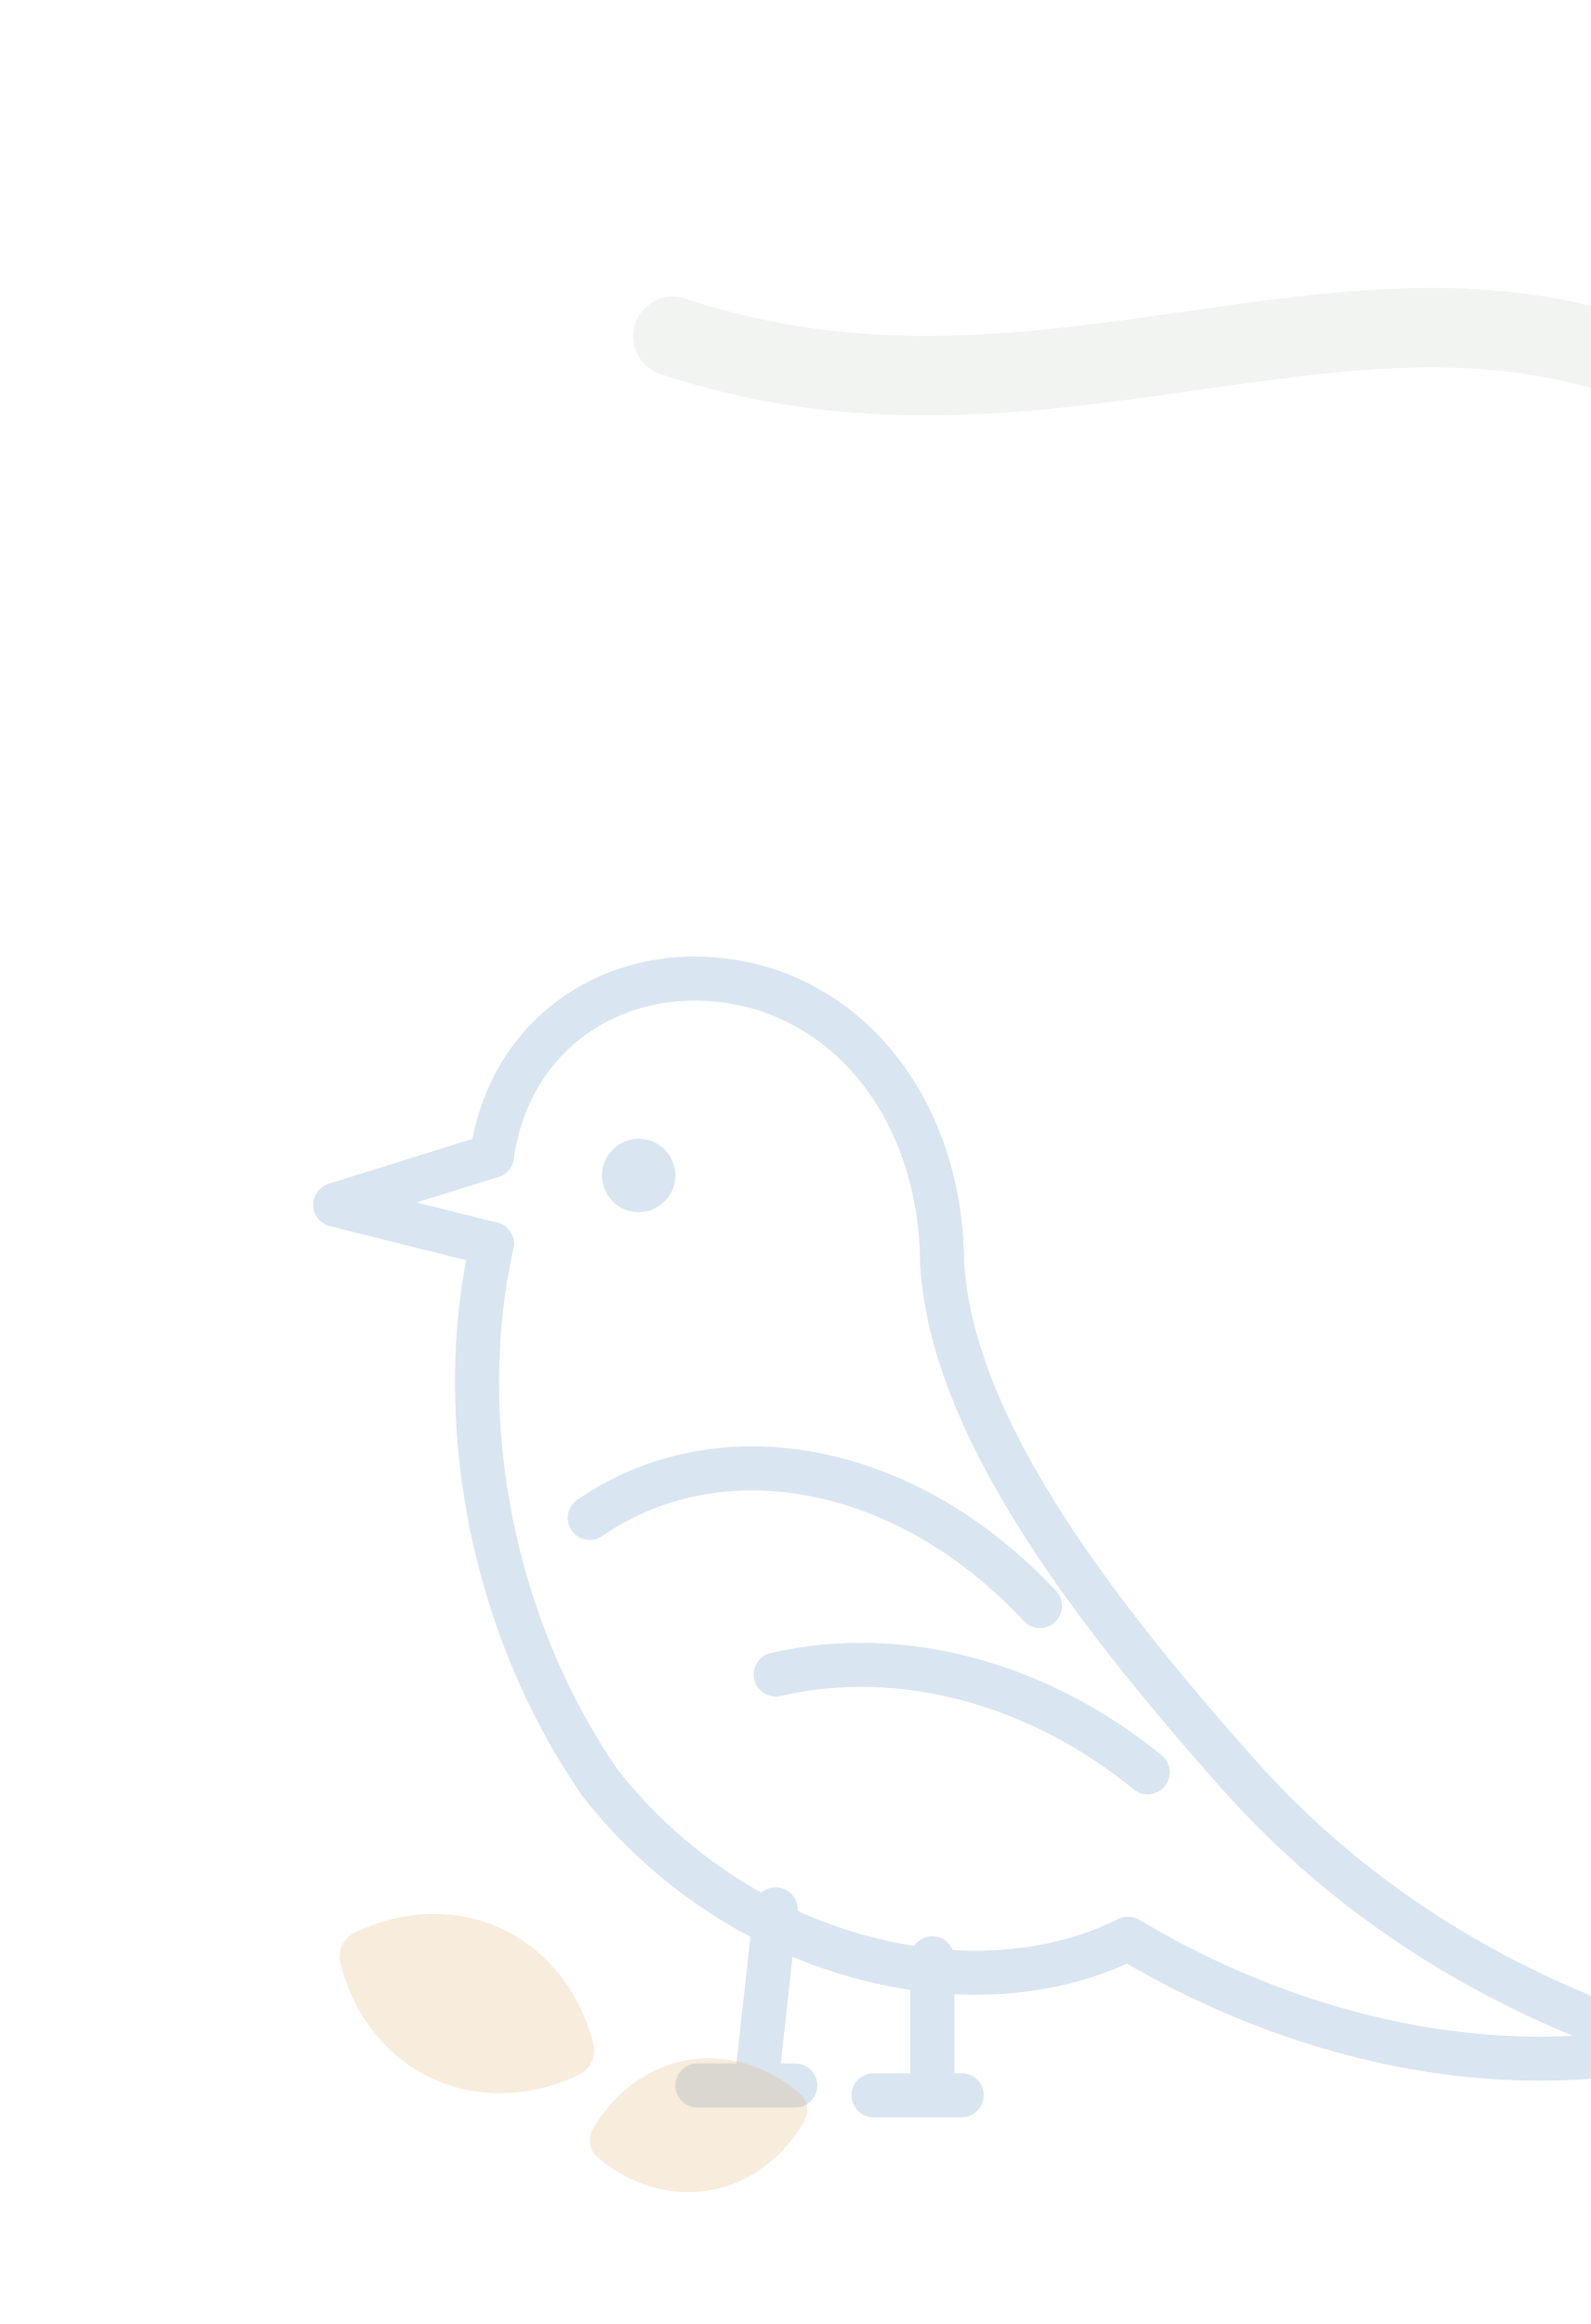
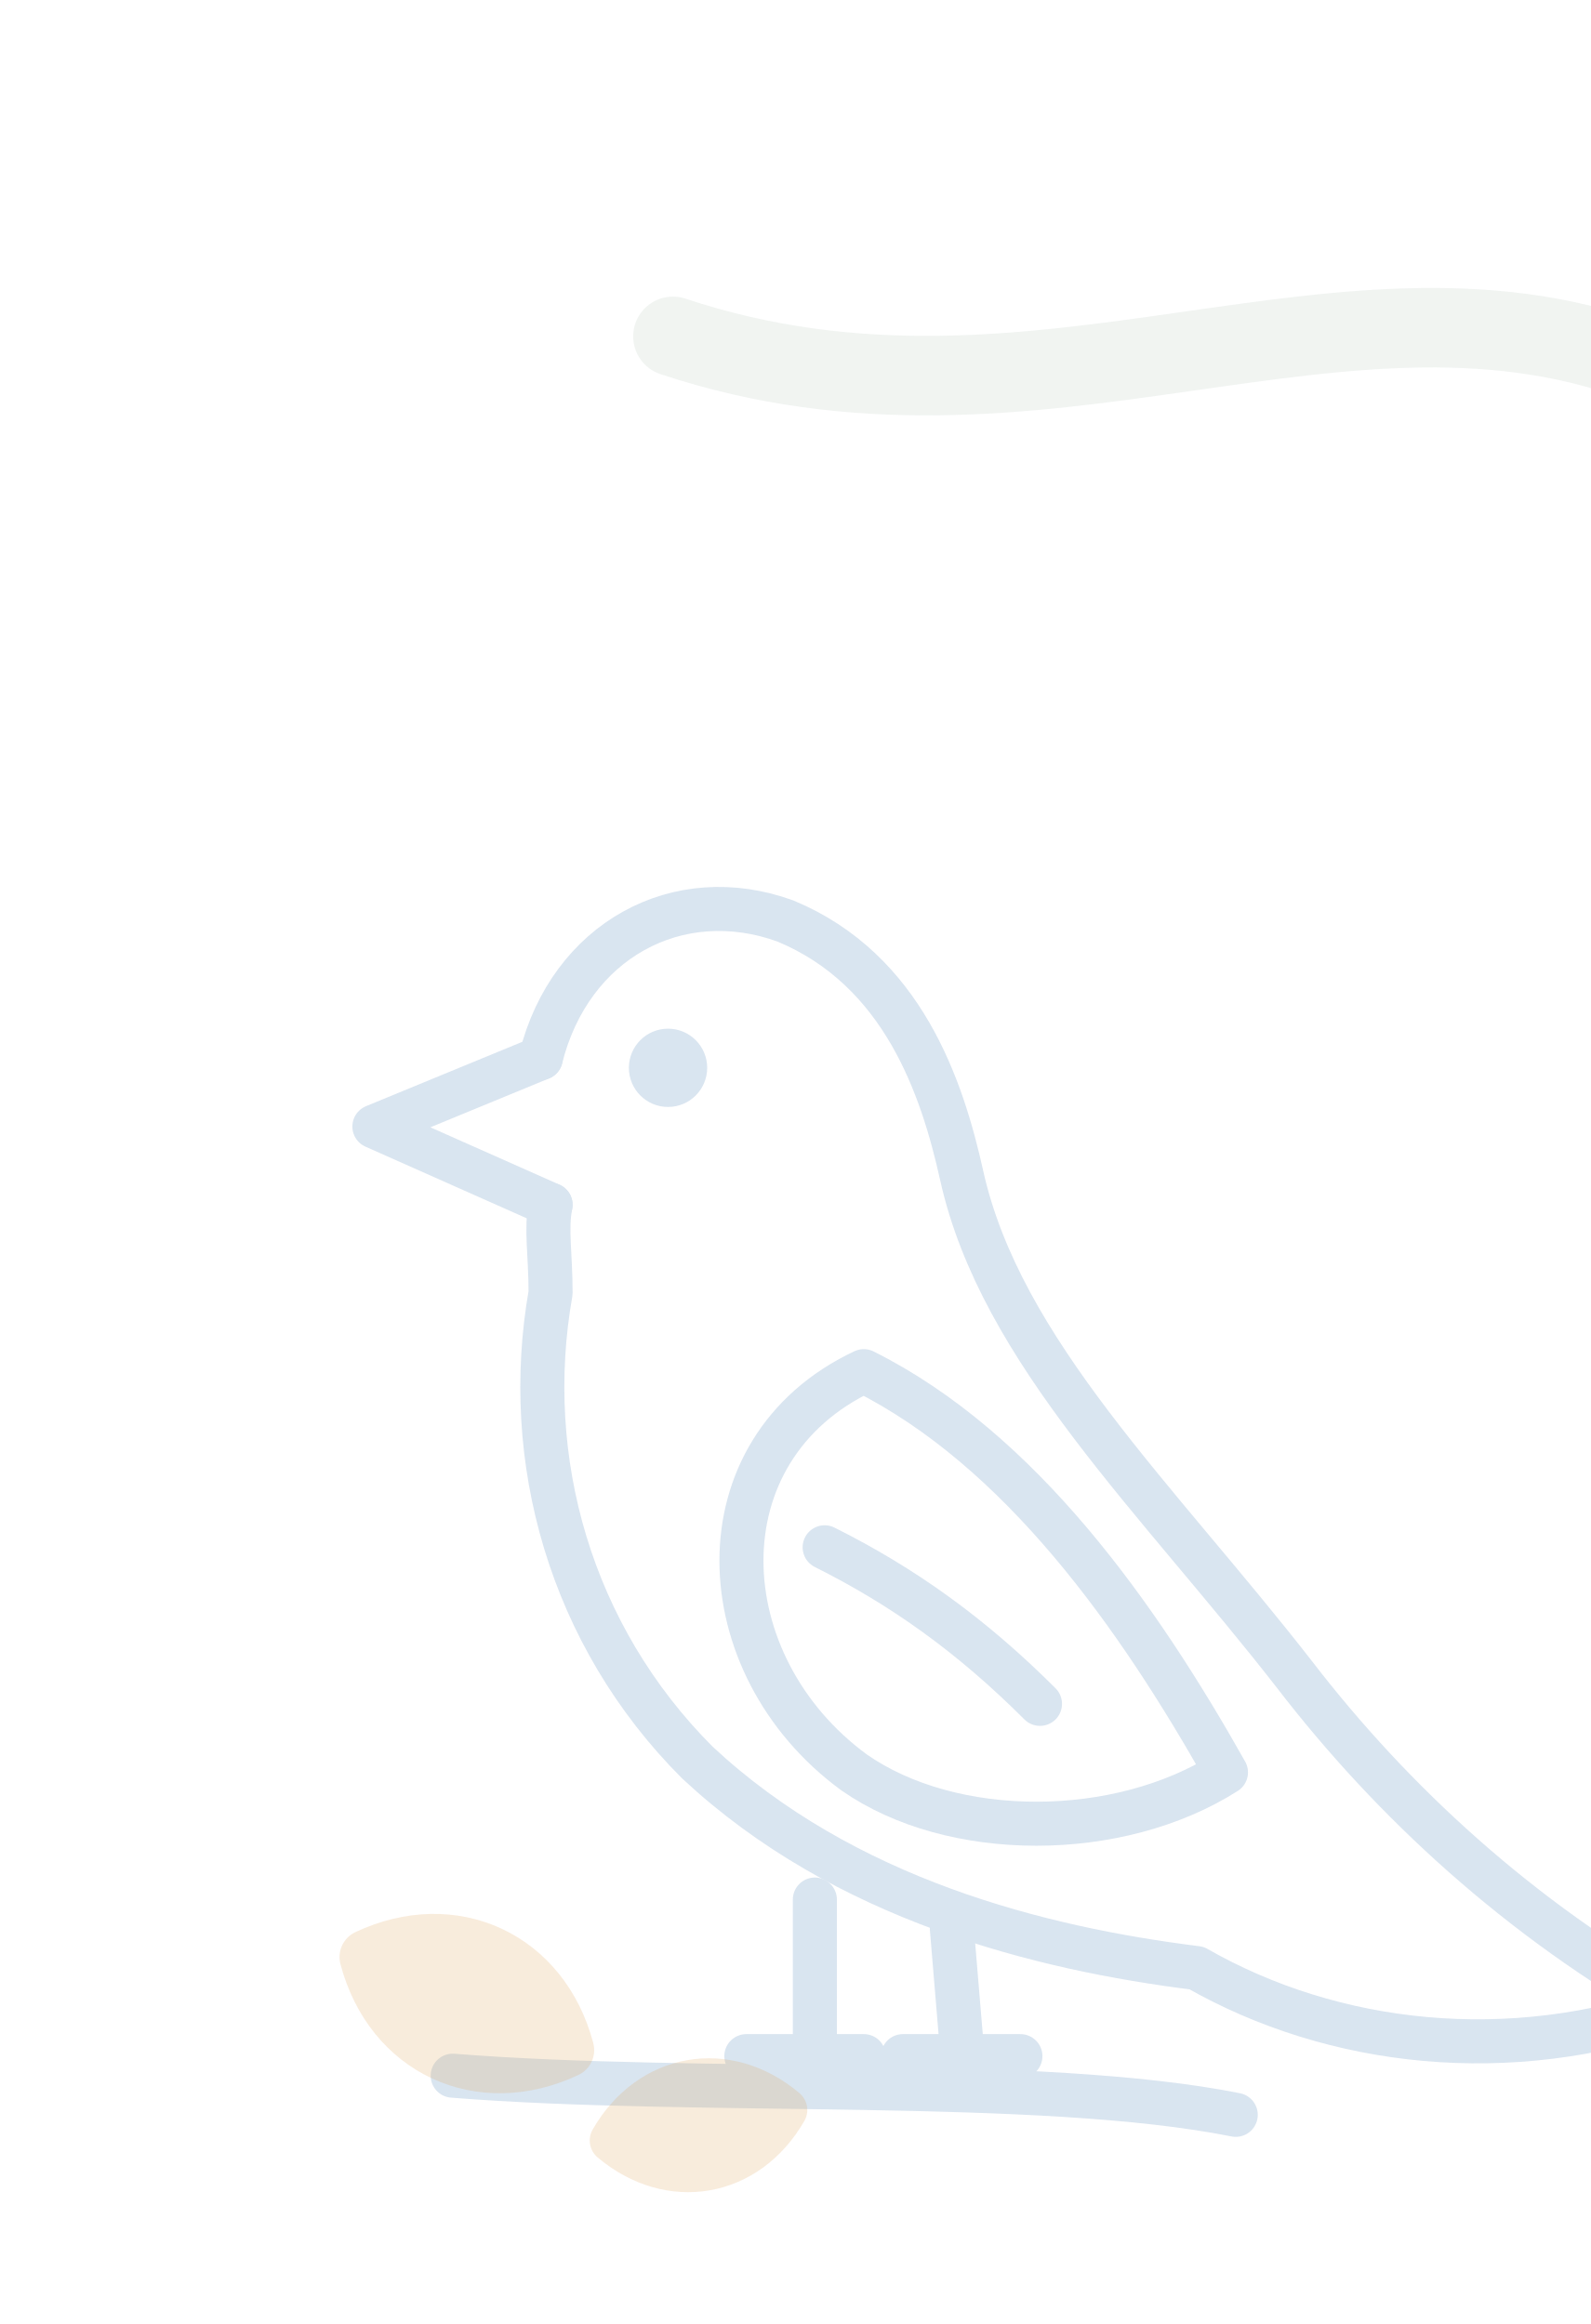
<svg xmlns="http://www.w3.org/2000/svg" viewBox="0 0 520 760" fill="none" stroke-width="9" stroke-linecap="round" stroke-linejoin="round">
  <g opacity="0.28">
    <g transform="translate(580.0 250) scale(-1.6 1.6)" stroke="#78A0C8">
-       <path d="M262 80C258 52 232 38 206 46C182 54 170 78 170 102C168 134 142 170 108 208C88 230 60 250 22 262C62 270 102 258 132 240C164 256 212 244 240 208C262 176 270 134 262 98" />
-       <path d="M262 80L294 90L262 98" />
-       <path d="M150 172C178 142 216 136 242 154" />
-       <path d="M128 206C150 188 178 180 204 186" />
-       <path d="M232 84m-3 0a3 3 0 1 0 6 0a3 3 0 1 0 -6 0" fill="#78A0C8" />
-       <path d="M172 244L172 272M204 234L208 270M166 272L184 272M200 270L220 270" />
+       <path d="M252 60C246 36 224 24 202 32C178 42 170 66 166 84C158 120 126 150 98 186C78 212 52 236 20 254C54 266 90 262 118 246C150 242 190 232 220 204C246 178 256 142 250 108C250 100 251 95 250 90" />
+       <path d="M252 60L286 74L250 90" />
+       <path d="M226 62m-3.5 0a3.5 3.5 0 1 0 7 0a3.5 3.5 0 1 0 -7 0" fill="#78A0C8" />
+       <path d="M186 124C220 140 218 184 188 206C168 220 134 220 112 206C130 174 154 140 186 124" />
+       <path d="M150 192C164 178 178 168 194 160" />
+       <path d="M168 238L166 262M196 232L196 262M154 264L178 264M186 264L210 264" />
+       <path d="M110 276C150 268 220 272 270 268" />
    </g>
  </g>
  <path d="M540 120C440 80 340 150 220 110" stroke="#7C9A84" stroke-width="26" opacity="0.11" />
  <g opacity="0.2">
    <path transform="translate(120 640) rotate(25) scale(2.0)" d="M0 0C10-12 26-12 36 0C26 12 10 12 0 0M0 0L36 0" stroke="#DE9F52" />
  </g>
  <g opacity="0.2">
    <path transform="translate(200 700) rotate(-10) scale(1.6)" d="M0 0C10-12 26-12 36 0C26 12 10 12 0 0M0 0L36 0" stroke="#DE9F52" />
  </g>
</svg>
